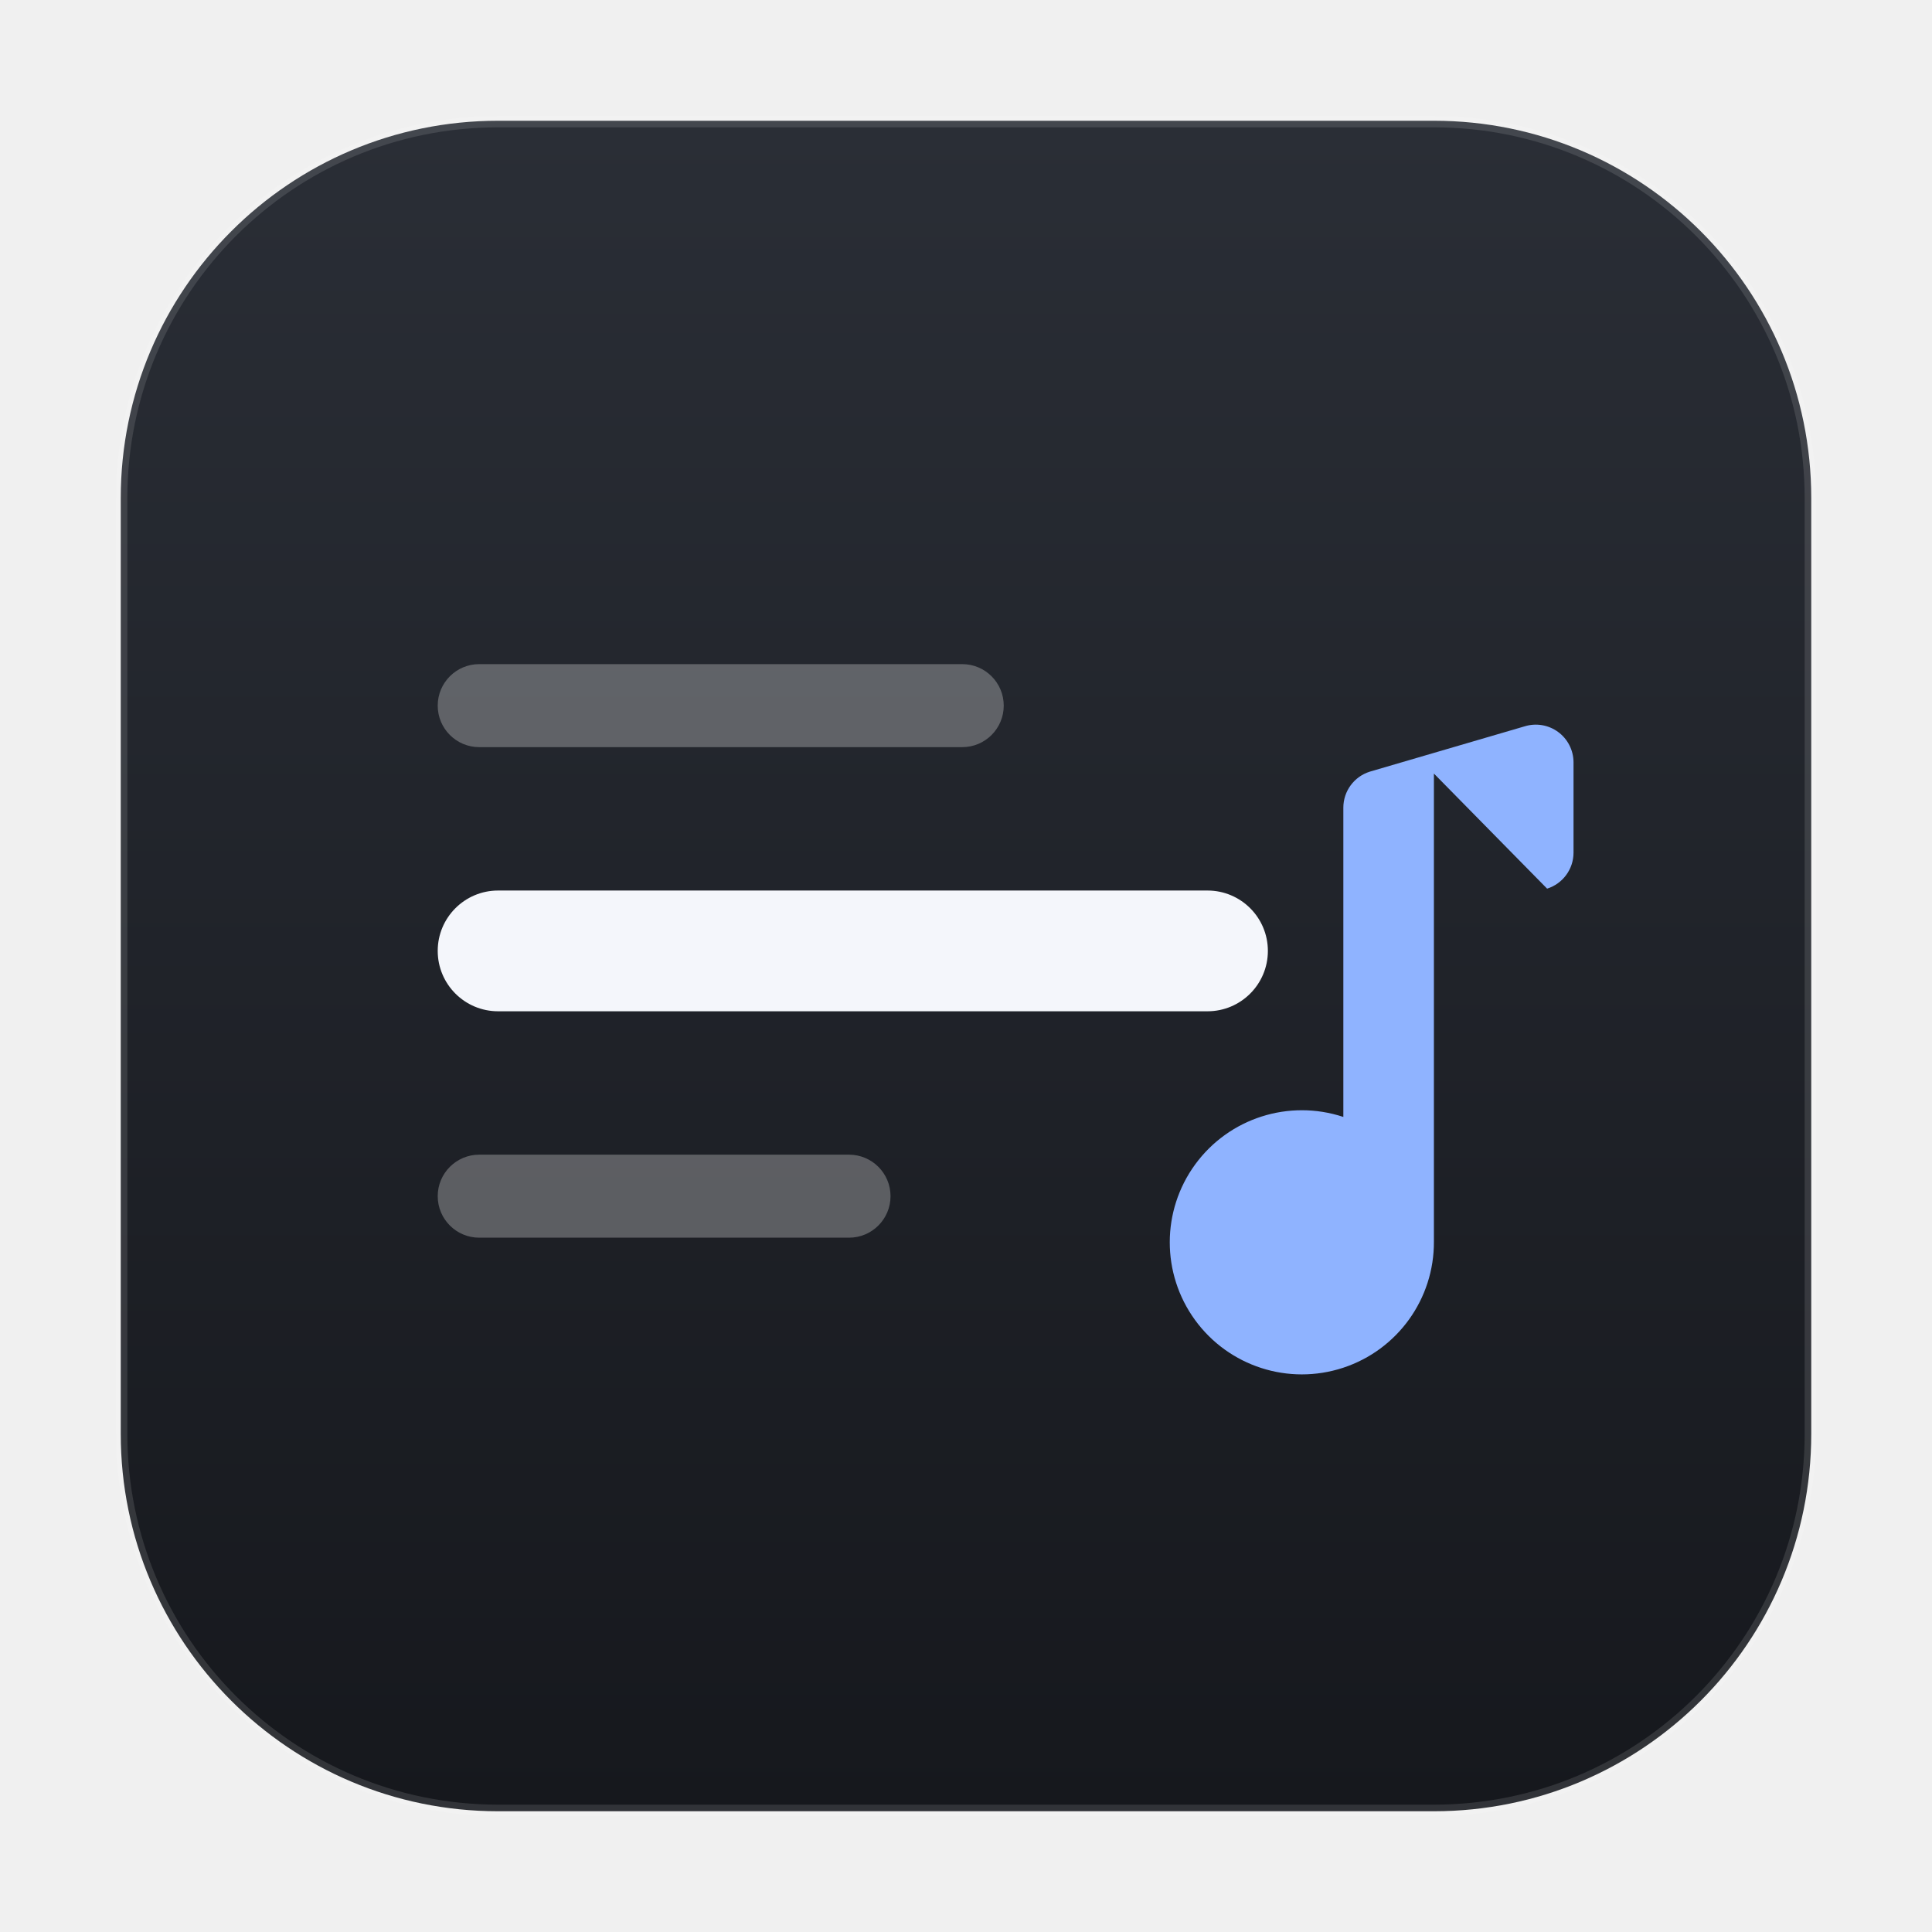
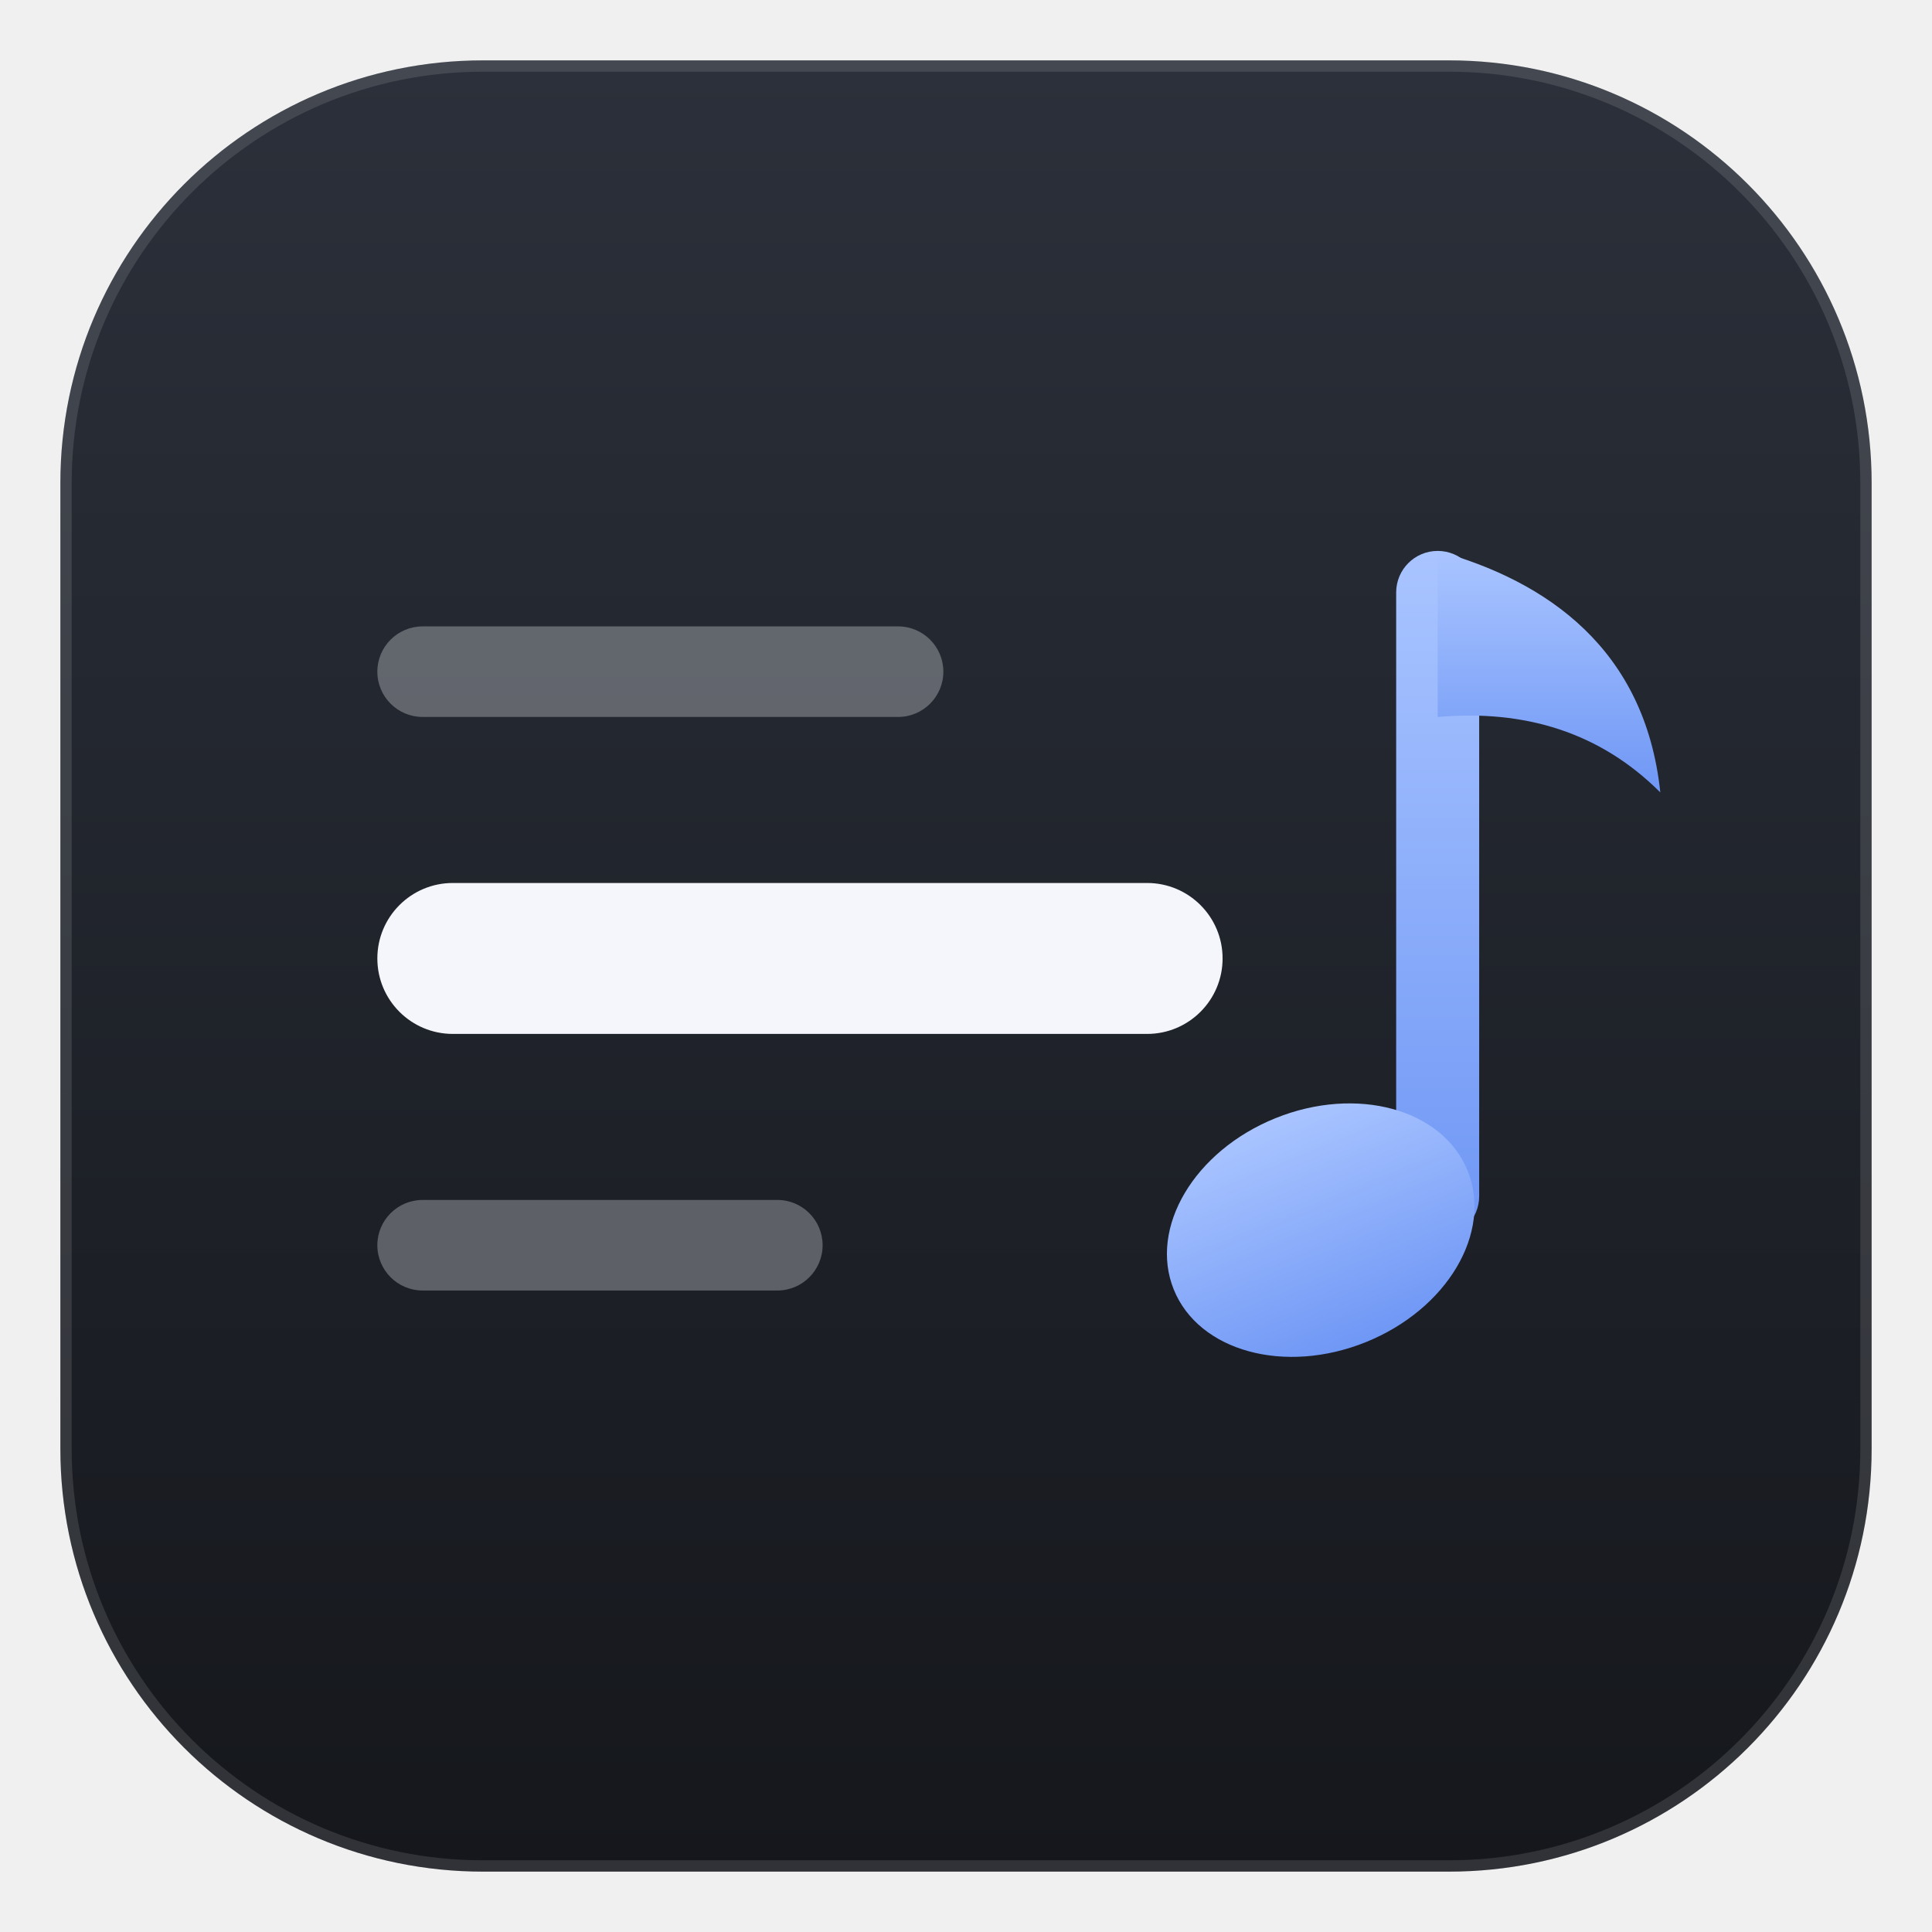
- <svg xmlns="http://www.w3.org/2000/svg" viewBox="0 0 1024 1024">
-   <defs>
-     <linearGradient id="bg" x1="0" y1="0" x2="0" y2="1">
-       <stop offset="0" stop-color="#2a2e36" />
-       <stop offset="1" stop-color="#16181d" />
-     </linearGradient>
-   </defs>
-   <rect x="64" y="64" width="896" height="896" rx="200" fill="url(#bg)" />
-   <rect x="64.5" y="64.5" width="895" height="895" rx="199.5" fill="none" stroke="#ffffff" stroke-opacity="0.12" stroke-width="6" />
-   <rect x="232" y="352" width="300" height="44" rx="22" fill="#ffffff" fill-opacity="0.28" />
-   <rect x="232" y="472" width="440" height="64" rx="32" fill="#f4f6fb" />
-   <rect x="232" y="612" width="240" height="44" rx="22" fill="#ffffff" fill-opacity="0.28" />
-   <path d="M760 300 v248 a70 70 0 1 1 -48 -66 V318 a20 20 0 0 1 14 -19 l82 -24 a20 20 0 0 1 26 19 v48 a20 20 0 0 1 -14 19 z" fill="#8fb3ff" transform="translate(0 110)" />
+ <svg xmlns="http://www.w3.org/2000/svg" viewBox="0 0 512 512" width="512" height="512">
+   <g transform="translate(0 0) scale(1)">
+     <defs>
+       <linearGradient id="mkbg" x1="0" y1="0" x2="0" y2="1">
+         <stop offset="0" stop-color="#2b303a" />
+         <stop offset="1" stop-color="#15171c" />
+       </linearGradient>
+       <linearGradient id="mknote" x1="0" y1="0" x2="0" y2="1">
+         <stop offset="0" stop-color="#a9c4ff" />
+         <stop offset="1" stop-color="#6f97f5" />
+       </linearGradient>
+     </defs>
+     <rect x="16" y="16" width="480" height="480" rx="112" fill="url(#mkbg)" />
+     <rect x="17.5" y="17.5" width="477" height="477" rx="110.5" fill="none" stroke="#fff" stroke-opacity="0.12" stroke-width="3" />
+     <rect x="100" y="166" width="150" height="24" rx="12" fill="#f4f6fb" fill-opacity="0.3" />
+     <rect x="100" y="234" width="224" height="40" rx="20" fill="#f4f6fb" />
+     <rect x="100" y="318" width="118" height="24" rx="12" fill="#f4f6fb" fill-opacity="0.3" />
+     <g fill="url(#mknote)">
+       <rect x="370" y="146" width="22" height="182" rx="11" />
+       <path d="M381 146 C 410 154 436 172 440 210 C 424 194 404 188 381 190 Z" />
+       <ellipse cx="350" cy="326" rx="42" ry="32" transform="rotate(-22 350 326)" />
+     </g>
+   </g>
</svg>
